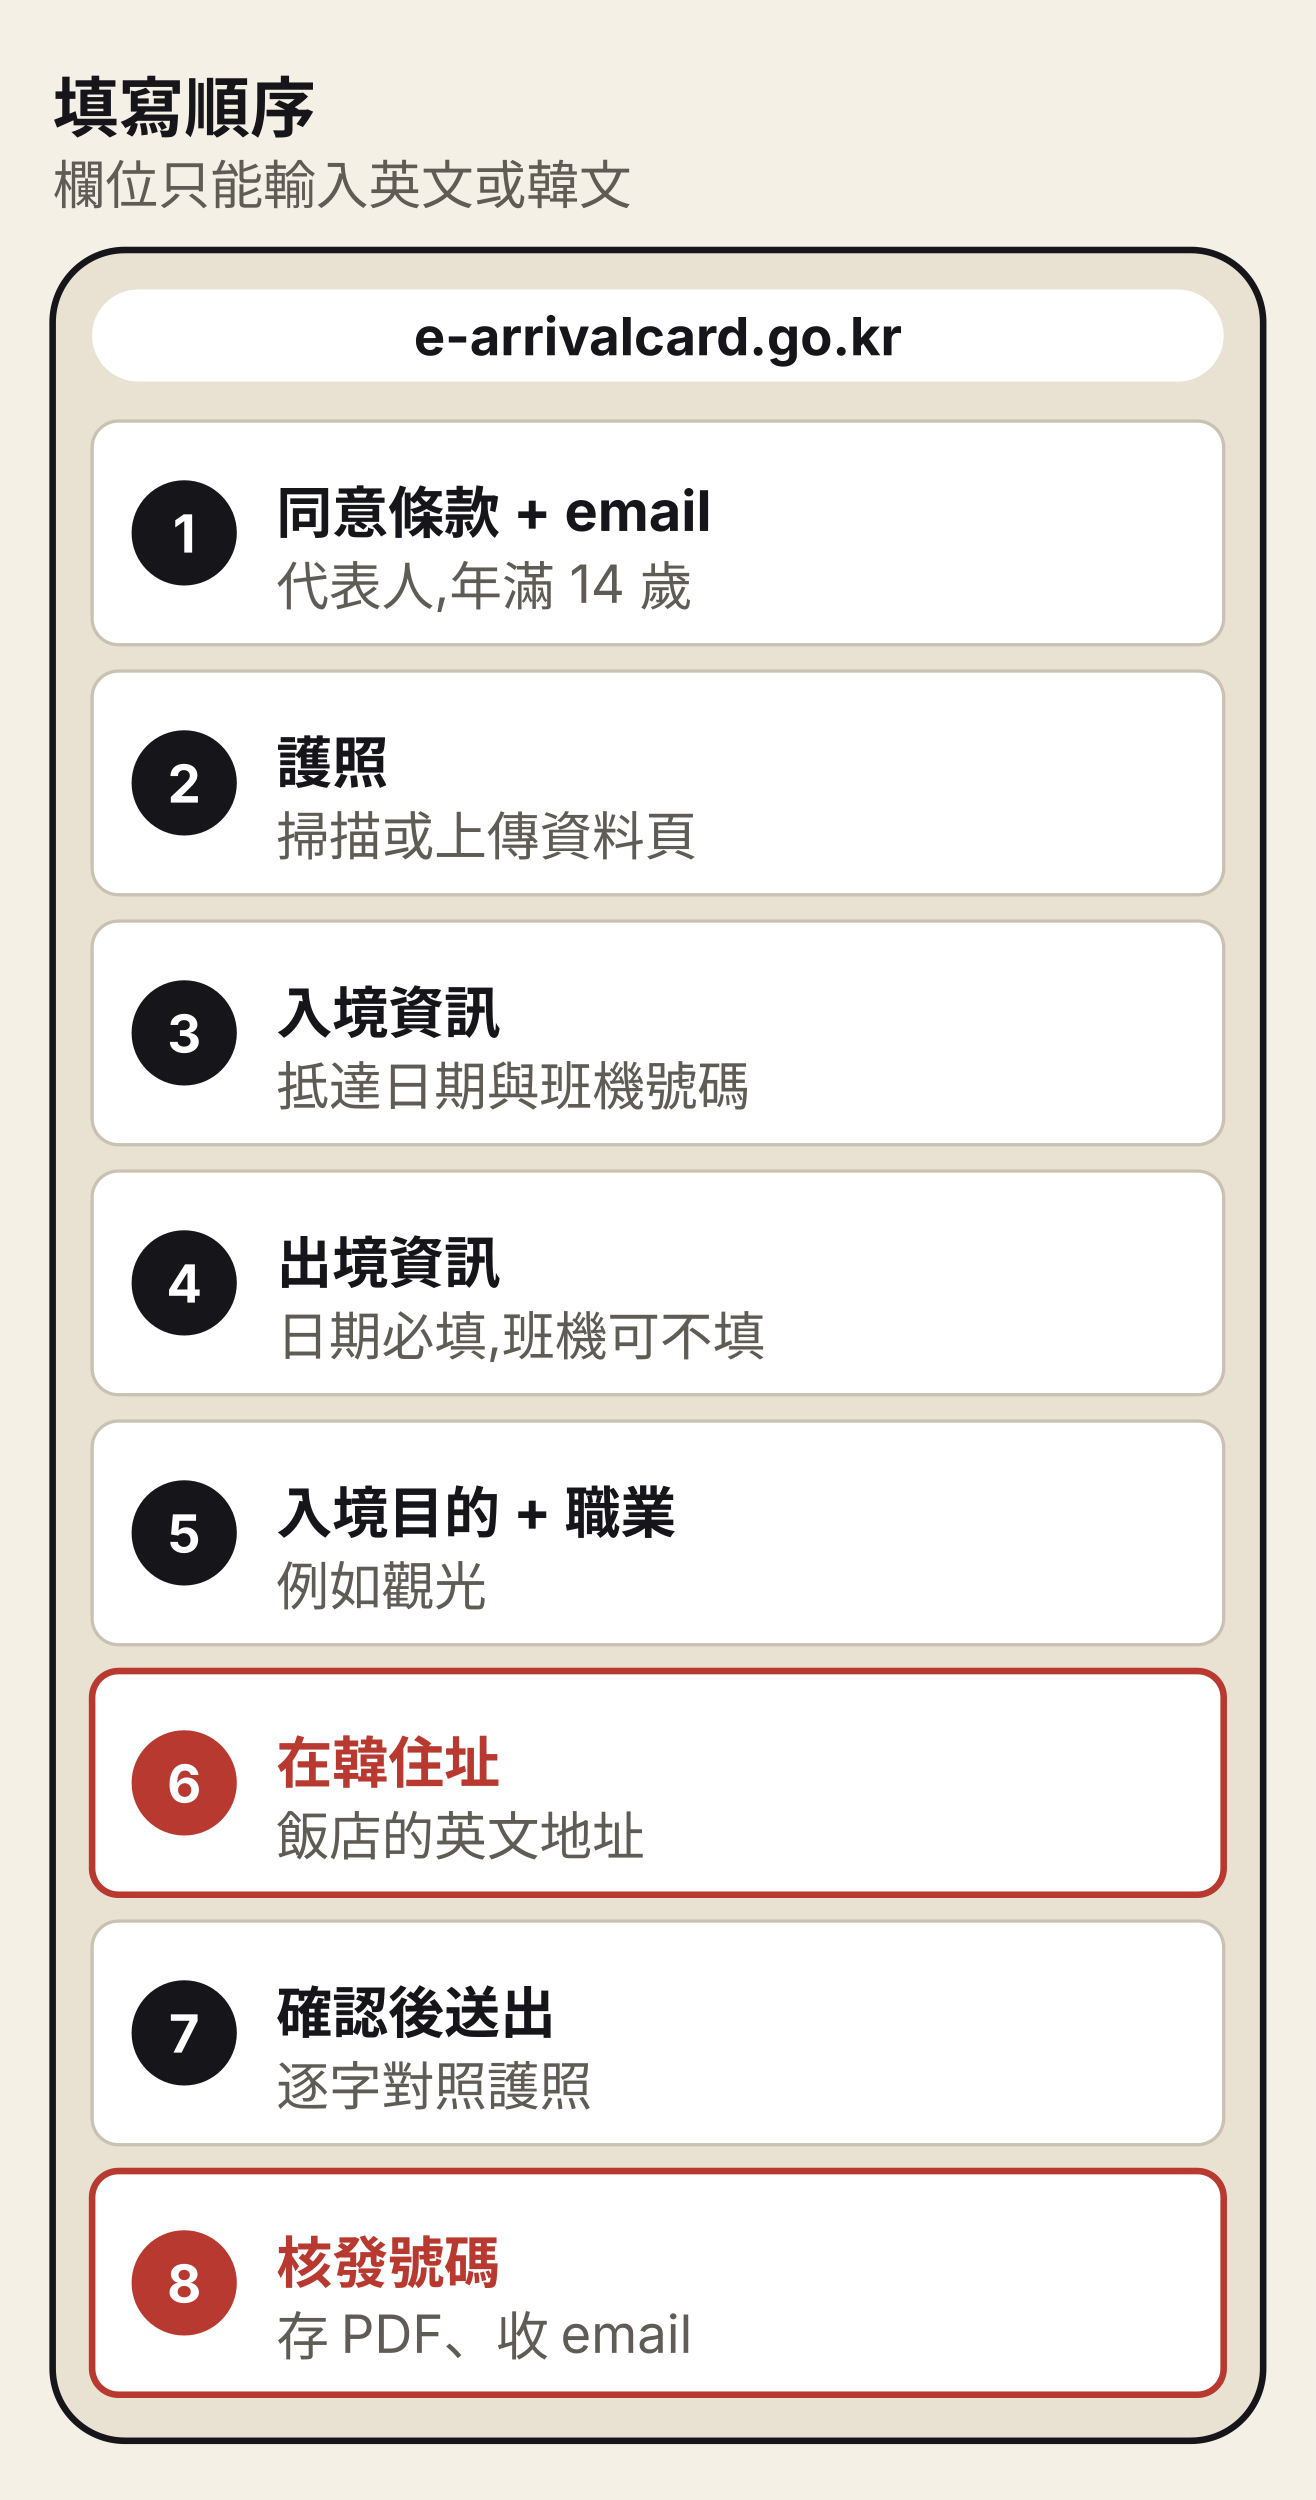
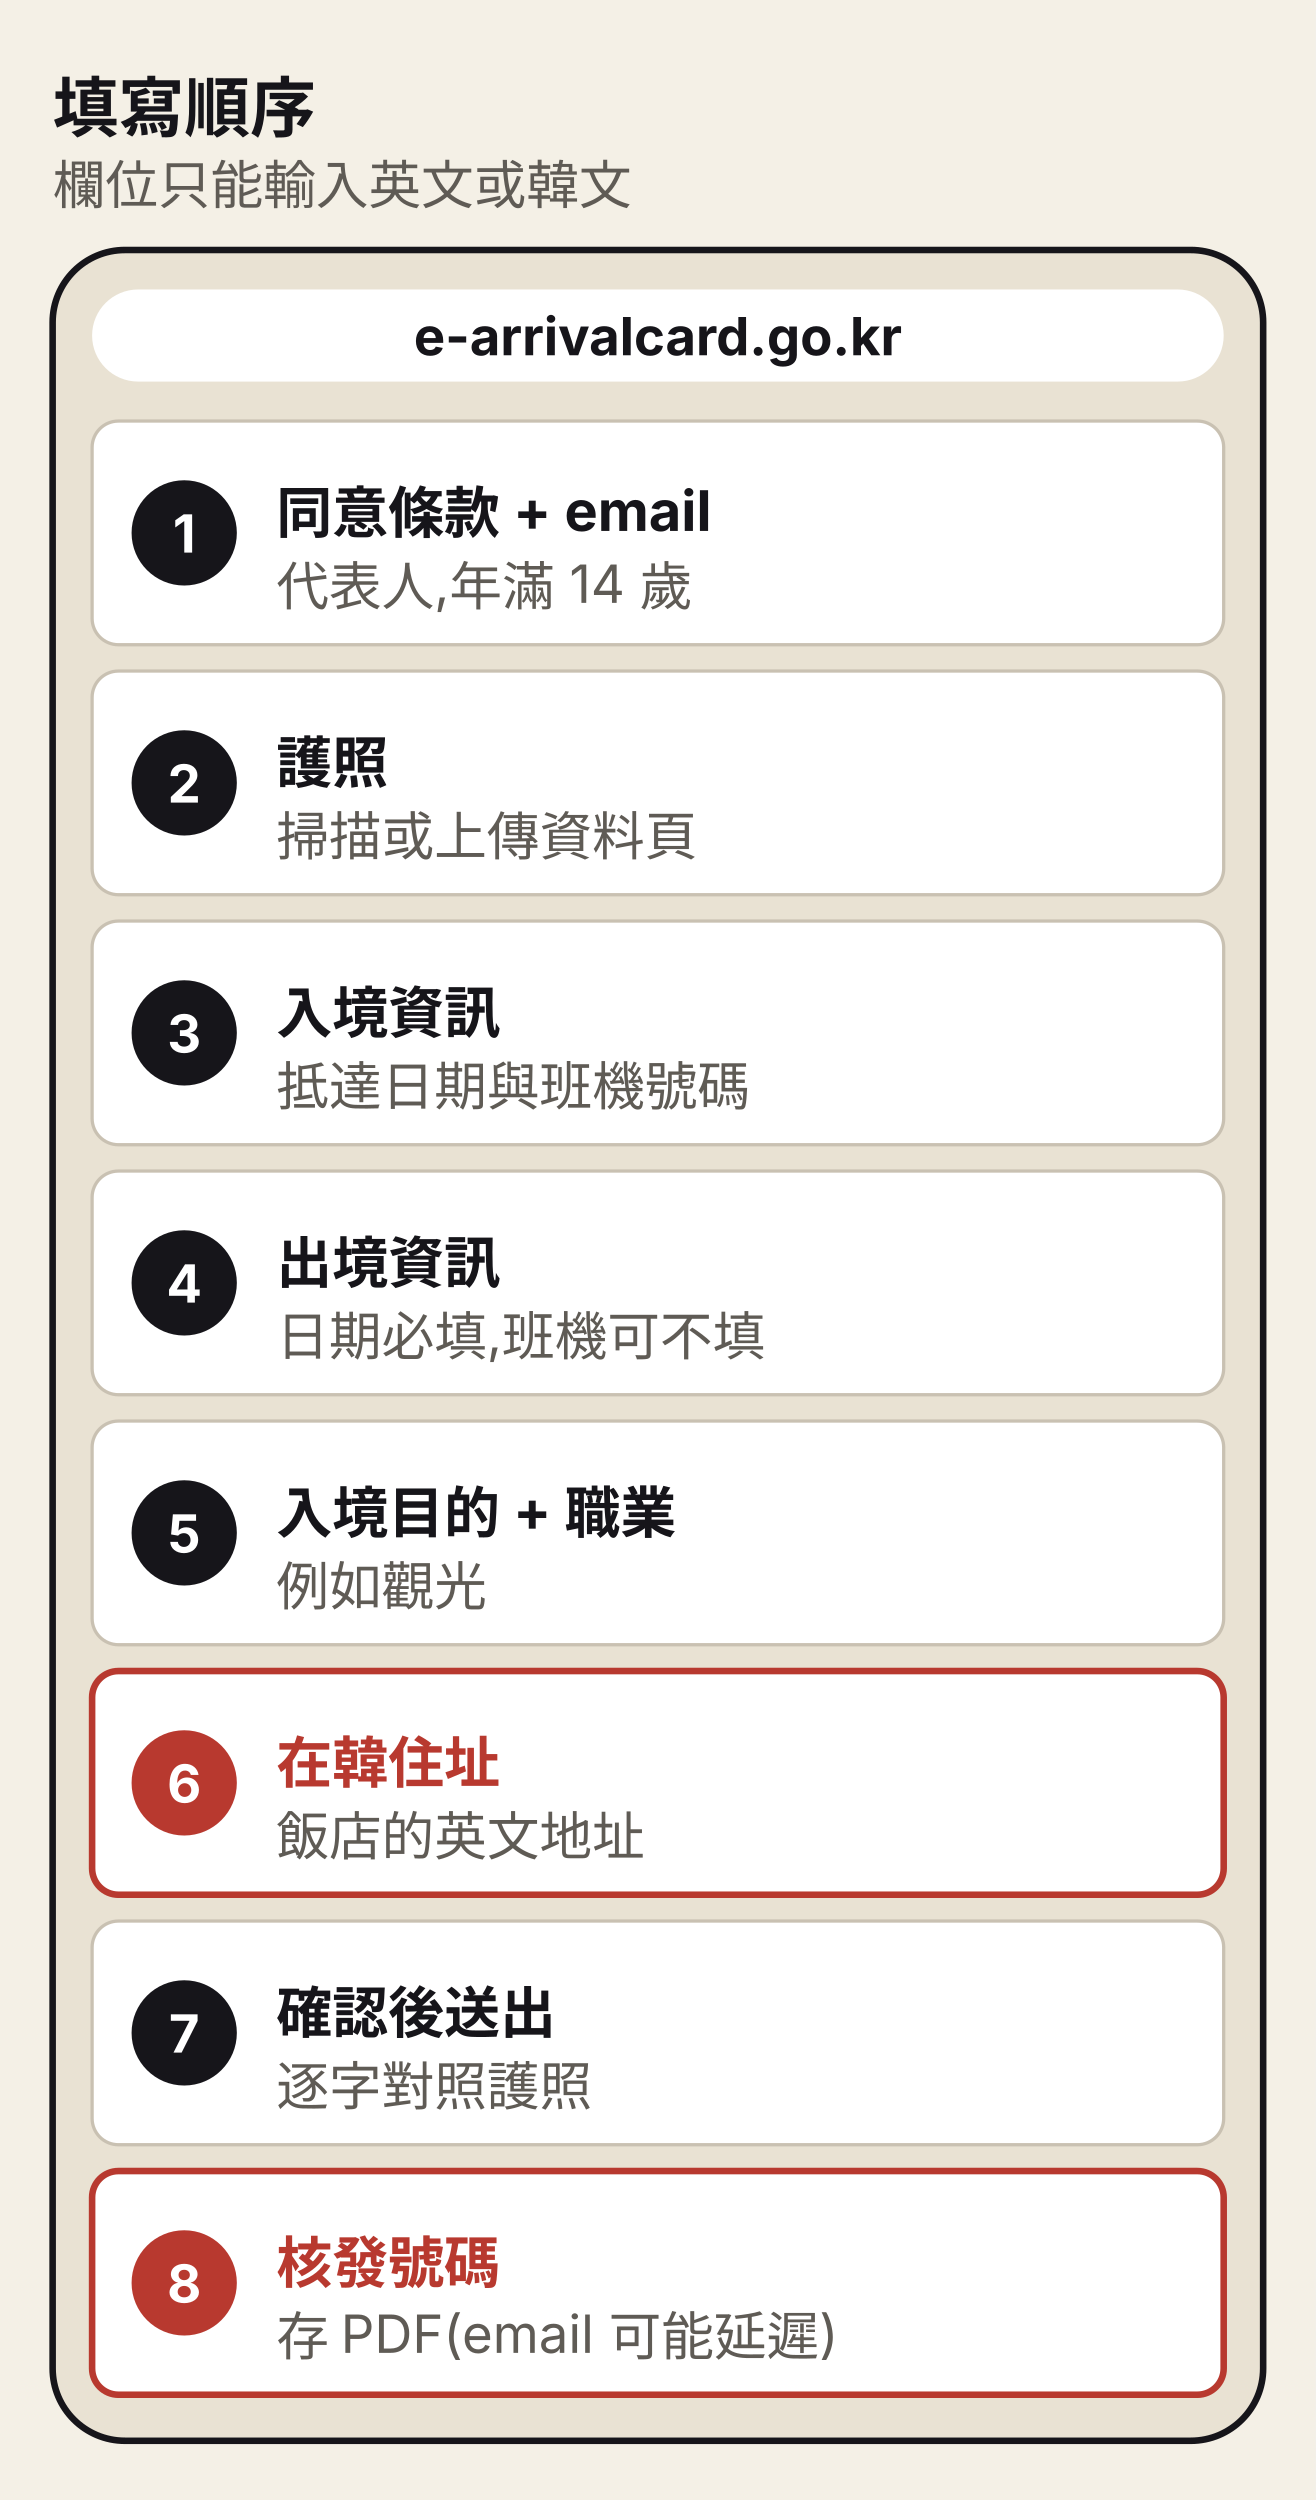
<svg xmlns="http://www.w3.org/2000/svg" viewBox="0 0 400 760" role="img" aria-label="填寫順序" font-family="system-ui, -apple-system, &quot;Noto Sans KR&quot;, &quot;Noto Sans JP&quot;, &quot;Noto Sans TC&quot;, sans-serif">
  <rect width="400" height="760" fill="#f4f0e6" />
  <text x="16" y="40" font-size="20" font-weight="700" fill="#16151a" text-anchor="start">填寫順序</text>
  <text x="16" y="62" font-size="16" font-weight="400" fill="#5f5b55" text-anchor="start">欄位只能輸入英文或韓文</text>
  <rect x="16" y="76" width="368" height="10" rx="0" fill="none" />
  <rect x="16" y="76" width="368" height="666" rx="22" fill="#e9e2d3" stroke="#16151a" stroke-width="2" />
  <rect x="28" y="88" width="344" height="28" rx="14" fill="#ffffff" />
  <text x="200.0" y="108" font-size="16" font-weight="700" fill="#16151a" text-anchor="middle">e-arrivalcard.go.kr</text>
  <rect x="28" y="128" width="344" height="68" rx="8" fill="#ffffff" stroke="#c9c1b2" stroke-width="1" />
  <circle cx="56.0" cy="162.0" r="16.0" fill="#16151a" />
  <text x="56.0" y="168.0" font-size="16" font-weight="700" fill="#ffffff" text-anchor="middle">1</text>
  <text x="84" y="162" font-size="17" font-weight="700" fill="#16151a" text-anchor="start">同意條款 + email</text>
  <text x="84" y="184" font-size="16" font-weight="400" fill="#5f5b55" text-anchor="start">代表人,年滿 14 歲</text>
  <rect x="28" y="204" width="344" height="68" rx="8" fill="#ffffff" stroke="#c9c1b2" stroke-width="1" />
  <circle cx="56.0" cy="238.0" r="16.0" fill="#16151a" />
  <text x="56.0" y="244.0" font-size="16" font-weight="700" fill="#ffffff" text-anchor="middle">2</text>
  <text x="84" y="238" font-size="17" font-weight="700" fill="#16151a" text-anchor="start">護照</text>
  <text x="84" y="260" font-size="16" font-weight="400" fill="#5f5b55" text-anchor="start">掃描或上傳資料頁</text>
  <rect x="28" y="280" width="344" height="68" rx="8" fill="#ffffff" stroke="#c9c1b2" stroke-width="1" />
  <circle cx="56.0" cy="314.0" r="16.0" fill="#16151a" />
  <text x="56.0" y="320.0" font-size="16" font-weight="700" fill="#ffffff" text-anchor="middle">3</text>
  <text x="84" y="314" font-size="17" font-weight="700" fill="#16151a" text-anchor="start">入境資訊</text>
  <text x="84" y="336" font-size="16" font-weight="400" fill="#5f5b55" text-anchor="start">抵達日期與班機號碼</text>
  <rect x="28" y="356" width="344" height="68" rx="8" fill="#ffffff" stroke="#c9c1b2" stroke-width="1" />
  <circle cx="56.0" cy="390.0" r="16.0" fill="#16151a" />
  <text x="56.0" y="396.0" font-size="16" font-weight="700" fill="#ffffff" text-anchor="middle">4</text>
  <text x="84" y="390" font-size="17" font-weight="700" fill="#16151a" text-anchor="start">出境資訊</text>
  <text x="84" y="412" font-size="16" font-weight="400" fill="#5f5b55" text-anchor="start">日期必填,班機可不填</text>
  <rect x="28" y="432" width="344" height="68" rx="8" fill="#ffffff" stroke="#c9c1b2" stroke-width="1" />
  <circle cx="56.0" cy="466.0" r="16.0" fill="#16151a" />
  <text x="56.0" y="472.0" font-size="16" font-weight="700" fill="#ffffff" text-anchor="middle">5</text>
  <text x="84" y="466" font-size="17" font-weight="700" fill="#16151a" text-anchor="start">入境目的 + 職業</text>
  <text x="84" y="488" font-size="16" font-weight="400" fill="#5f5b55" text-anchor="start">例如觀光</text>
  <rect x="28" y="508" width="344" height="68" rx="8" fill="#ffffff" stroke="#b8392f" stroke-width="2" />
  <circle cx="56.0" cy="542.0" r="16.0" fill="#b8392f" />
  <text x="56.0" y="548.0" font-size="16" font-weight="700" fill="#ffffff" text-anchor="middle">6</text>
  <text x="84" y="542" font-size="17" font-weight="700" fill="#b8392f" text-anchor="start">在韓住址</text>
  <text x="84" y="564" font-size="16" font-weight="400" fill="#5f5b55" text-anchor="start">飯店的英文地址</text>
  <rect x="28" y="584" width="344" height="68" rx="8" fill="#ffffff" stroke="#c9c1b2" stroke-width="1" />
  <circle cx="56.0" cy="618.0" r="16.0" fill="#16151a" />
  <text x="56.0" y="624.0" font-size="16" font-weight="700" fill="#ffffff" text-anchor="middle">7</text>
  <text x="84" y="618" font-size="17" font-weight="700" fill="#16151a" text-anchor="start">確認後送出</text>
  <text x="84" y="640" font-size="16" font-weight="400" fill="#5f5b55" text-anchor="start">逐字對照護照</text>
  <rect x="28" y="660" width="344" height="68" rx="8" fill="#ffffff" stroke="#b8392f" stroke-width="2" />
  <circle cx="56.0" cy="694.0" r="16.0" fill="#b8392f" />
  <text x="56.0" y="700.0" font-size="16" font-weight="700" fill="#ffffff" text-anchor="middle">8</text>
  <text x="84" y="694" font-size="17" font-weight="700" fill="#b8392f" text-anchor="start">核發號碼</text>
-   <text x="84" y="716" font-size="16" font-weight="400" fill="#5f5b55" text-anchor="start">存 PDF、收 email</text>
+   <text x="84" y="716" font-size="16" font-weight="400" fill="#5f5b55" text-anchor="start">存 PDF(email 可能延遲)</text>
</svg>
